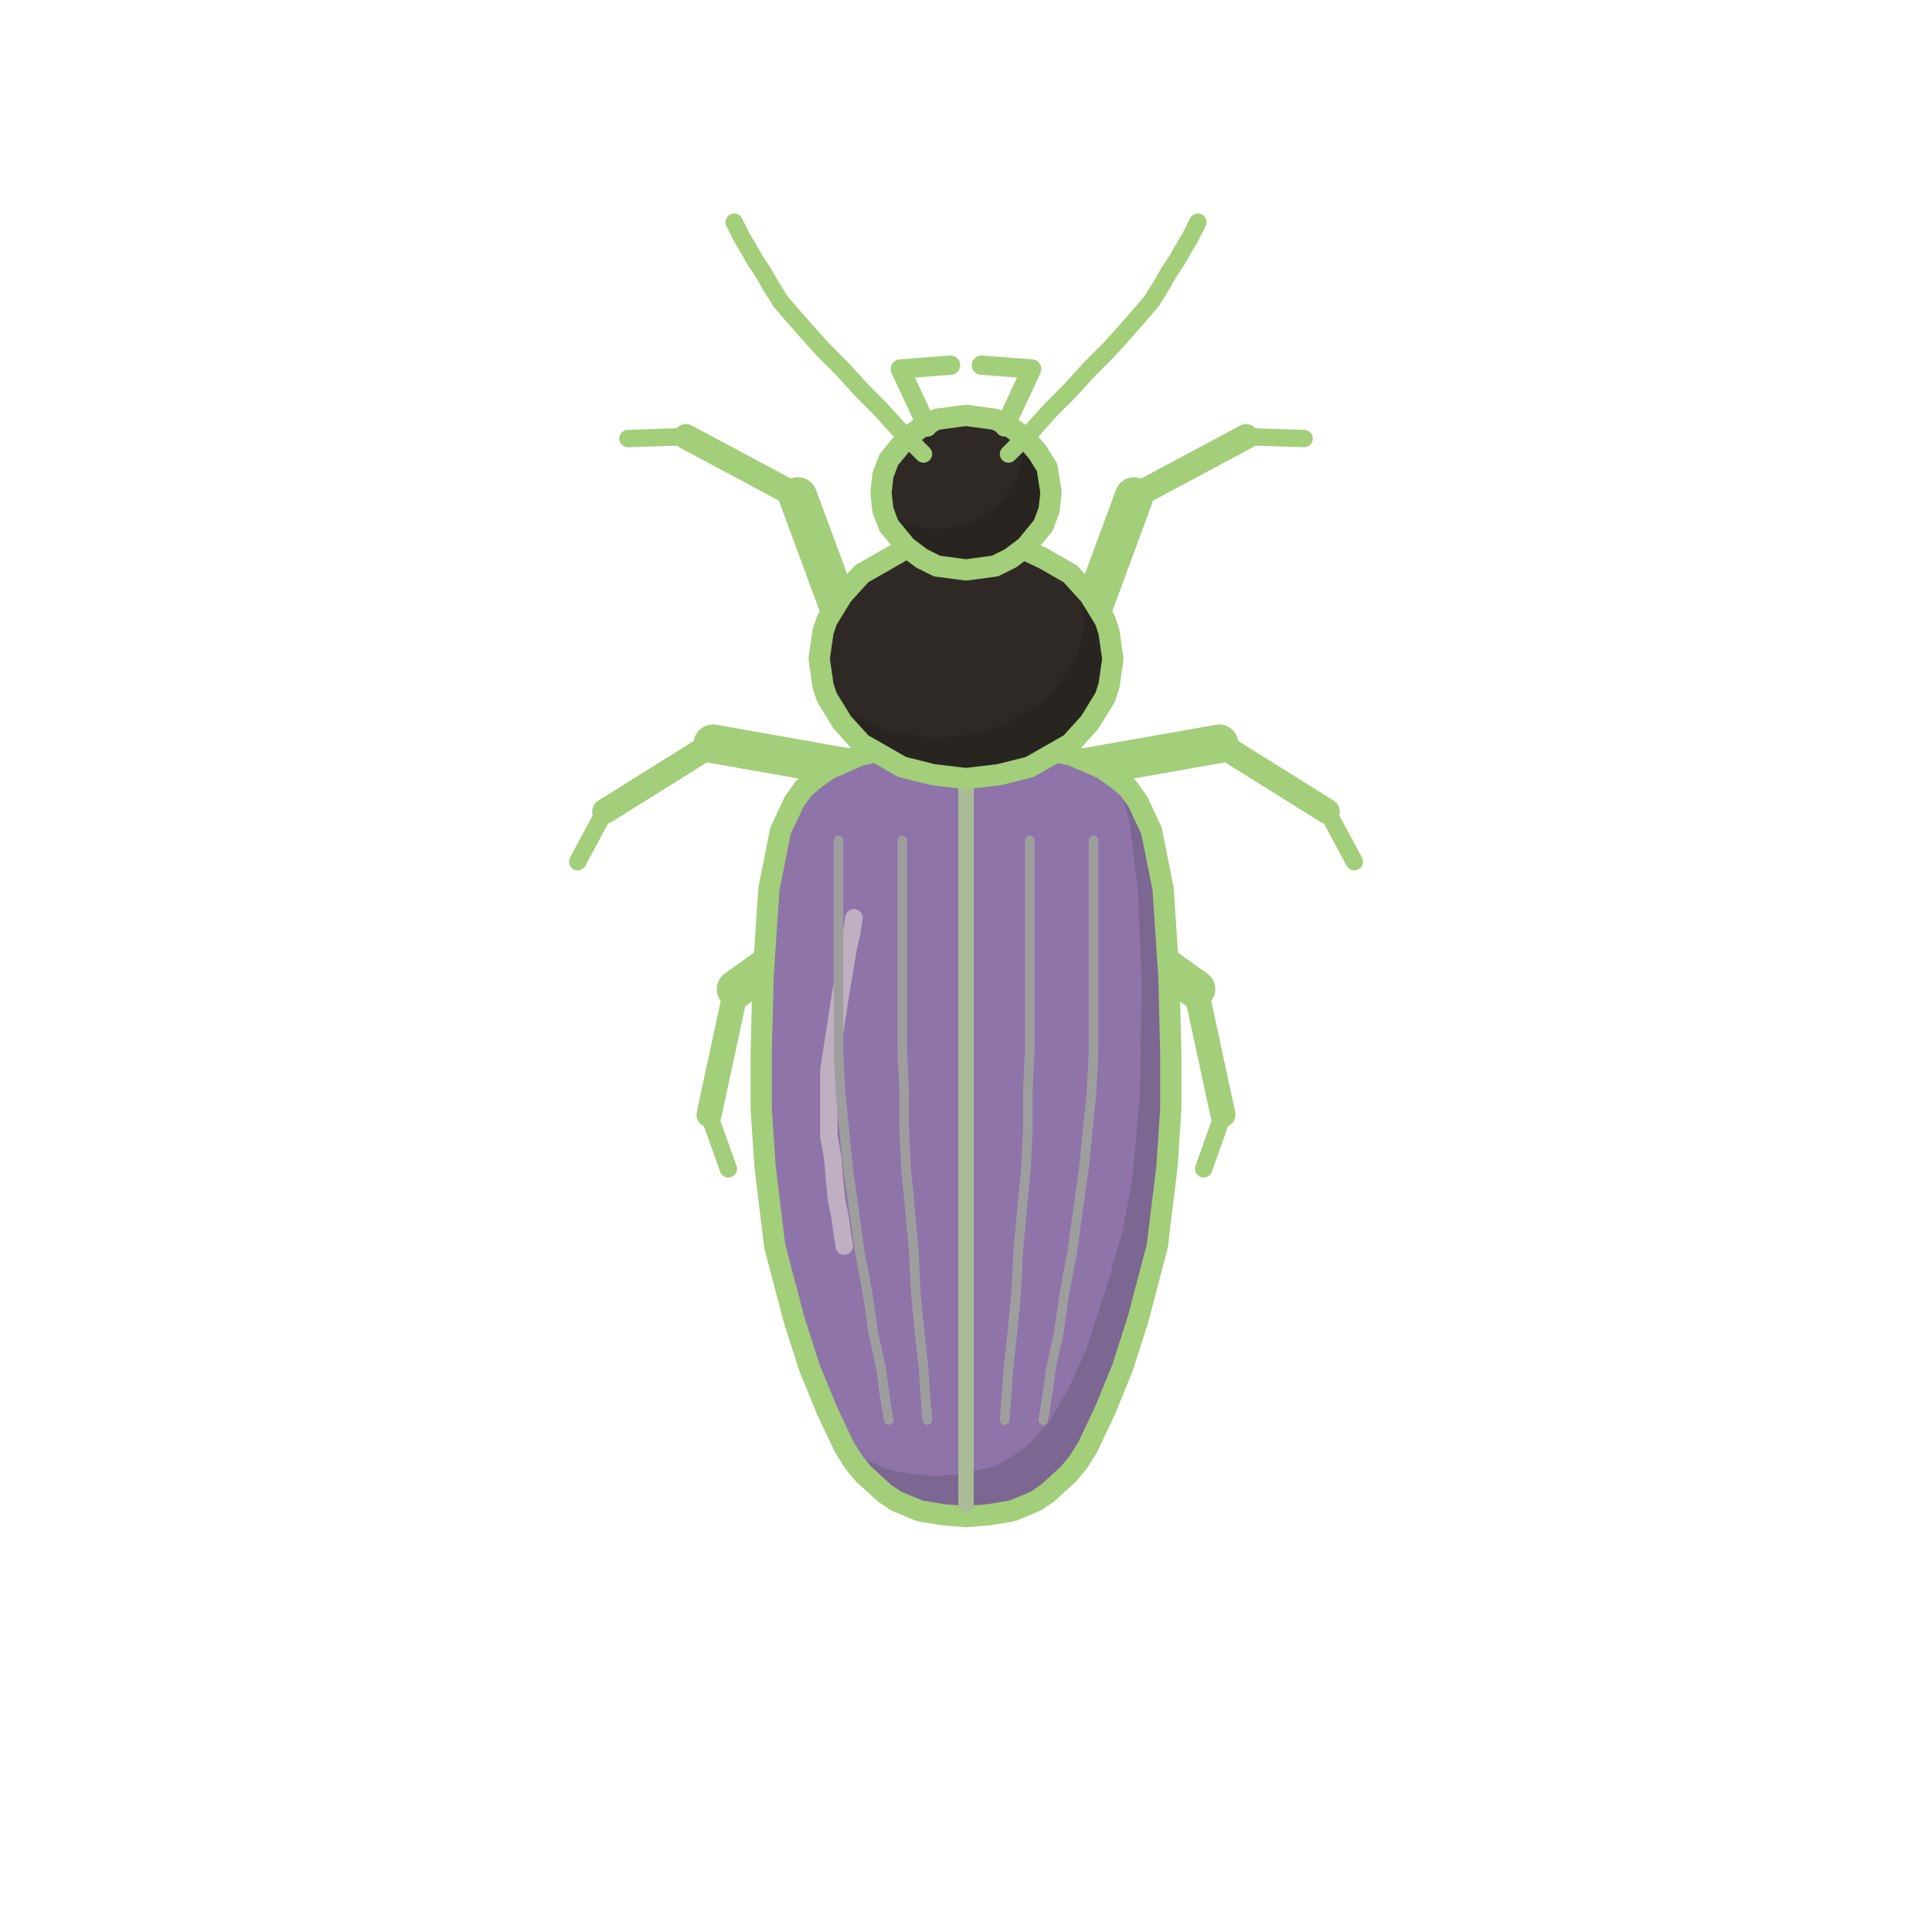
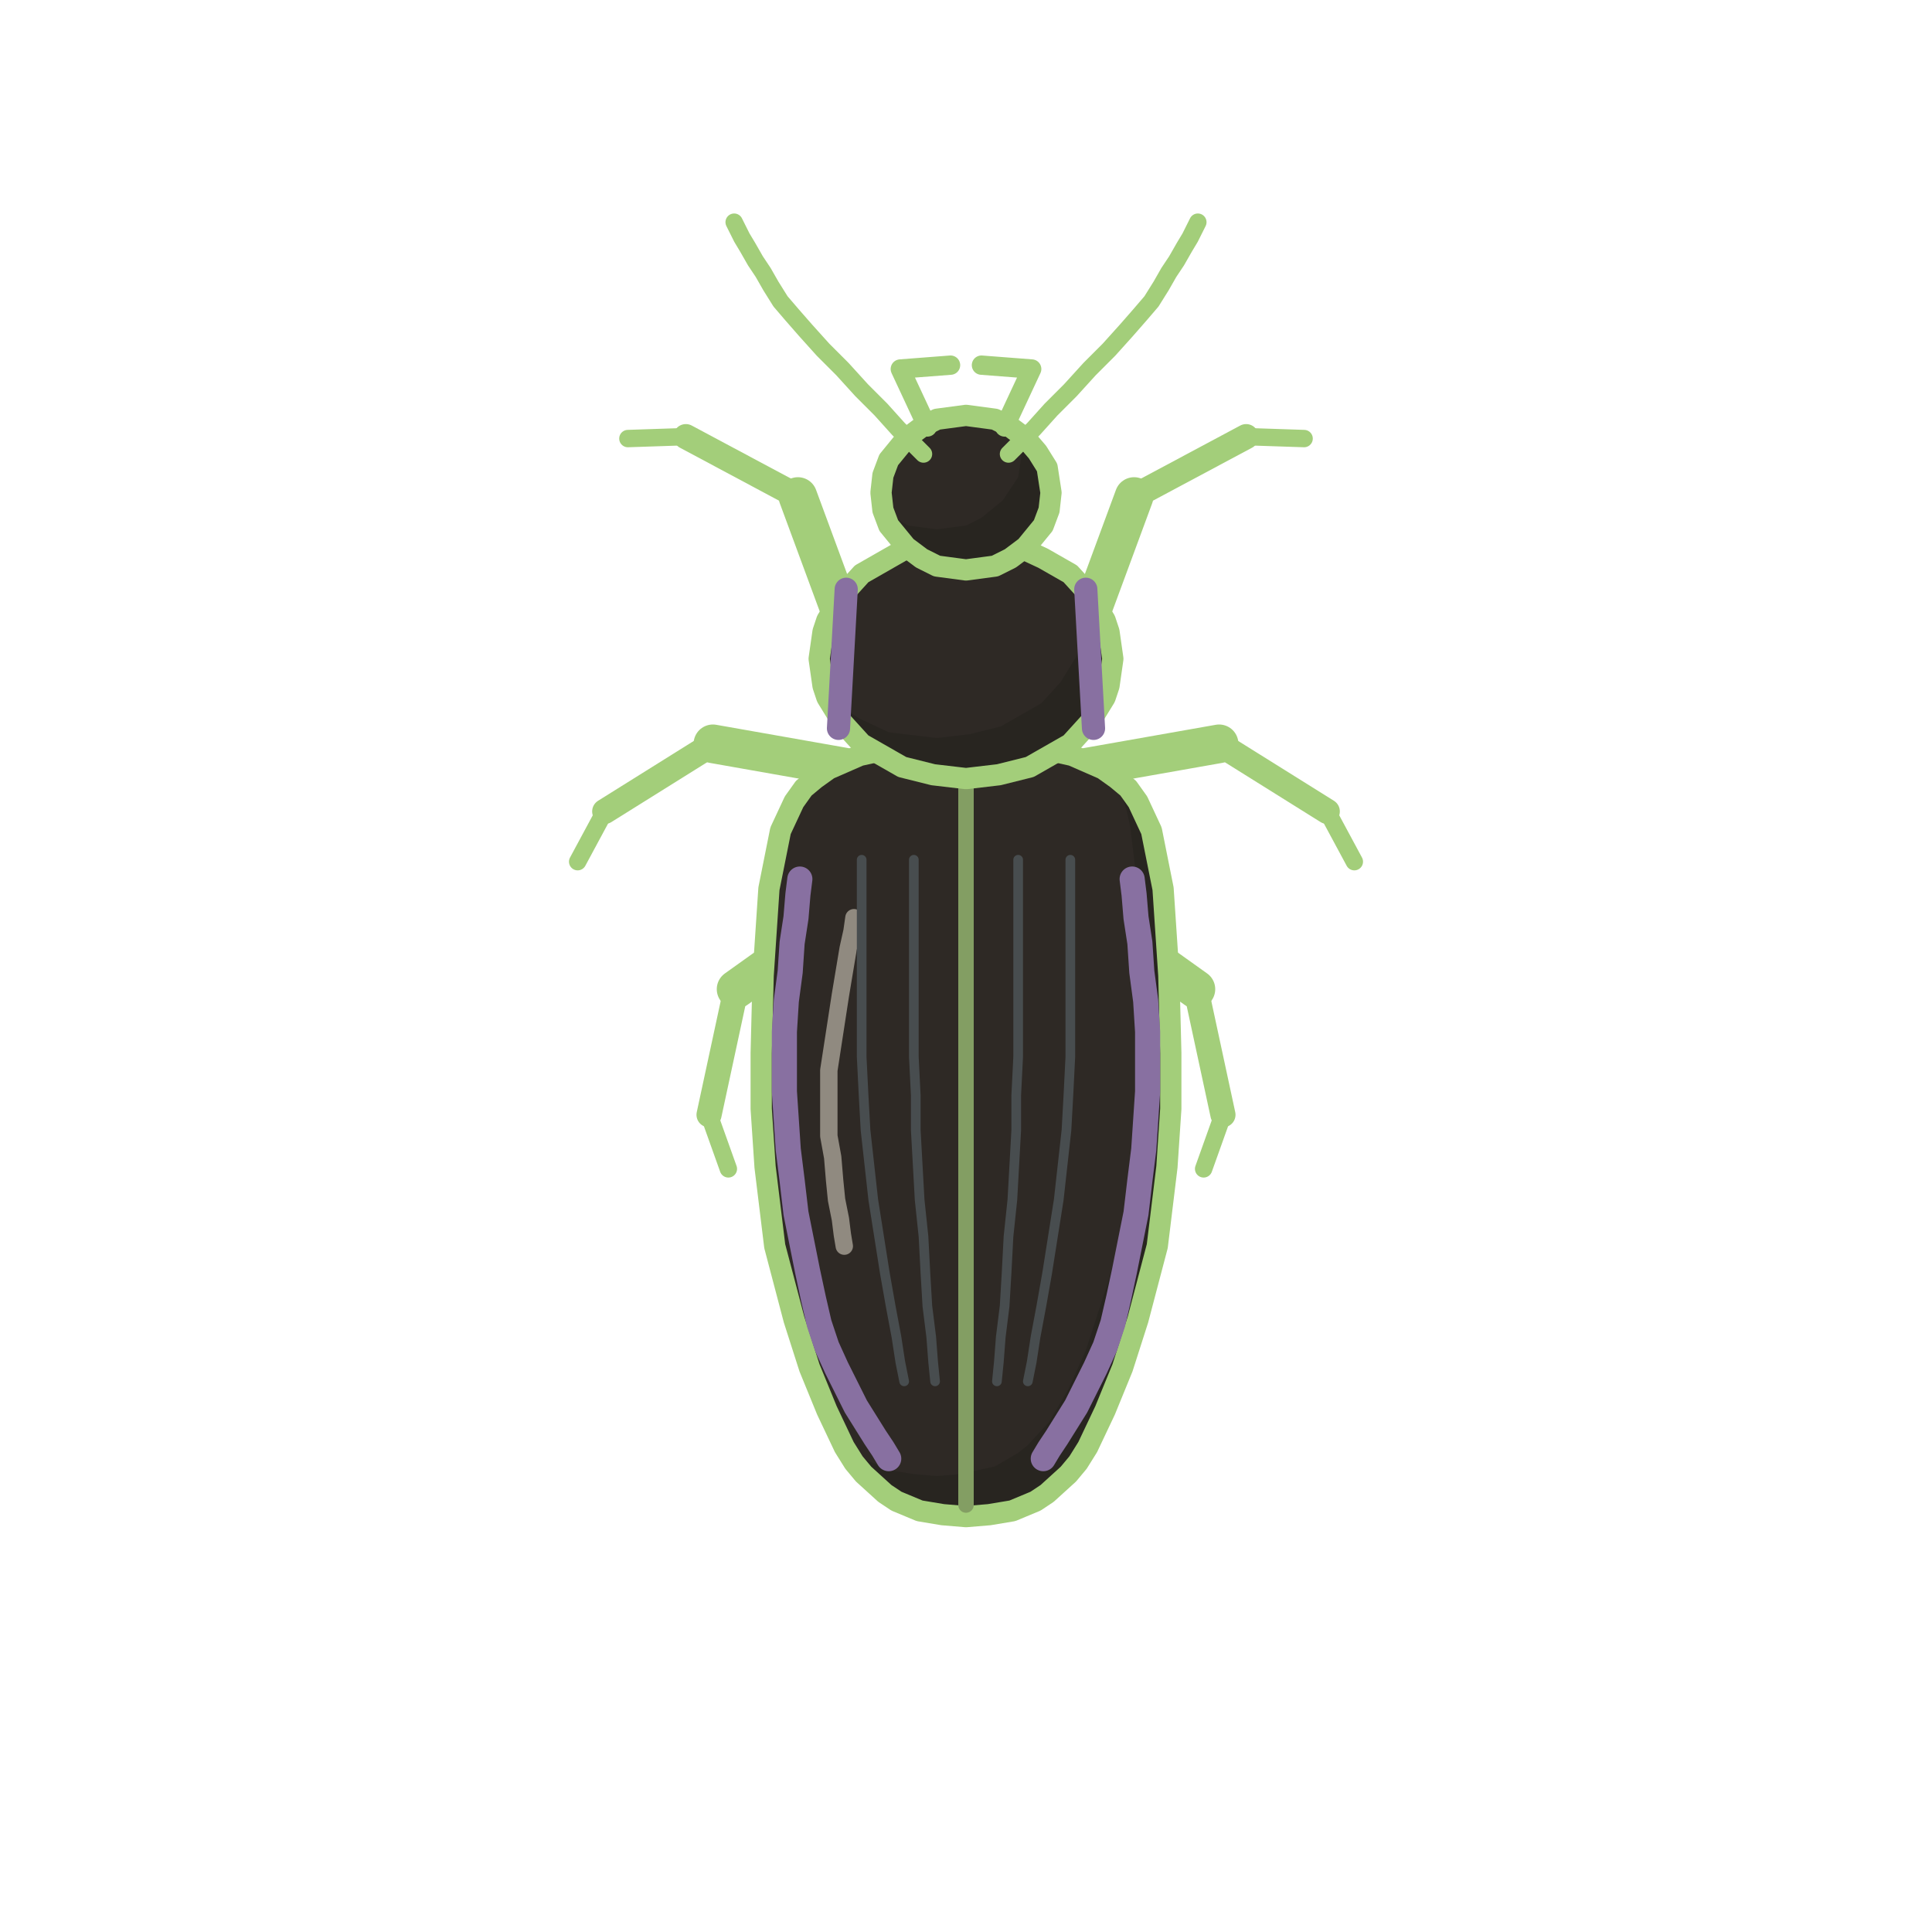
<svg xmlns="http://www.w3.org/2000/svg" width="100" height="100" viewBox="0 0 100 100">
  <g stroke-linecap="round" stroke-linejoin="round">
    <path d="M56.3,32.2 L58.7,25.7" fill="none" stroke="#A3CE7A" stroke-width="2" />
    <path d="M58.7,25.7 L64.5,22.6" fill="none" stroke="#A3CE7A" stroke-width="1.3" />
    <path d="M64.5,22.6 L67.5,22.7" fill="none" stroke="#A3CE7A" stroke-width="0.9" />
    <path d="M56.3,39.7 L63.1,38.5" fill="none" stroke="#A3CE7A" stroke-width="2" />
    <path d="M63.1,38.5 L68.7,42" fill="none" stroke="#A3CE7A" stroke-width="1.3" />
    <path d="M68.7,42 L70.1,44.6" fill="none" stroke="#A3CE7A" stroke-width="0.9" />
    <path d="M56.3,47.2 L61.9,51.2" fill="none" stroke="#A3CE7A" stroke-width="2" />
    <path d="M61.9,51.2 L63.3,57.7" fill="none" stroke="#A3CE7A" stroke-width="1.3" />
    <path d="M63.3,57.7 L62.3,60.5" fill="none" stroke="#A3CE7A" stroke-width="0.9" />
    <path d="M43.7,32.2 L41.3,25.7" fill="none" stroke="#A3CE7A" stroke-width="2" />
    <path d="M41.3,25.7 L35.5,22.6" fill="none" stroke="#A3CE7A" stroke-width="1.3" />
    <path d="M35.5,22.6 L32.5,22.7" fill="none" stroke="#A3CE7A" stroke-width="0.9" />
    <path d="M43.7,39.7 L36.9,38.5" fill="none" stroke="#A3CE7A" stroke-width="2" />
    <path d="M36.9,38.5 L31.3,42" fill="none" stroke="#A3CE7A" stroke-width="1.3" />
    <path d="M31.3,42 L29.9,44.6" fill="none" stroke="#A3CE7A" stroke-width="0.9" />
    <path d="M43.7,47.2 L38.1,51.2" fill="none" stroke="#A3CE7A" stroke-width="2" />
    <path d="M38.1,51.2 L36.7,57.7" fill="none" stroke="#A3CE7A" stroke-width="1.3" />
    <path d="M36.7,57.7 L37.7,60.5" fill="none" stroke="#A3CE7A" stroke-width="0.9" />
-     <path d="M50,38.5 L52.7,38.6 L54.6,38.9 L55.5,39.1 L57.1,39.8 L57.8,40.3 L58.4,40.8 L58.9,41.5 L59.6,43 L59.8,44 L60.2,46 L60.5,50.5 L60.6,54.5 L60.6,57.4 L60.4,60.4 L59.9,64.5 L58.9,68.3 L58.1,70.8 L57.2,73 L56.3,74.9 L55.8,75.7 L55.3,76.3 L54.2,77.3 L53.6,77.7 L52.4,78.2 L51.2,78.4 L50,78.5 L48.8,78.4 L47.6,78.2 L46.4,77.7 L45.8,77.3 L44.7,76.3 L44.2,75.7 L43.7,74.9 L42.8,73 L41.9,70.8 L41.1,68.3 L40.1,64.5 L39.6,60.4 L39.4,57.4 L39.4,54.5 L39.5,50.5 L39.8,46 L40.2,44 L40.4,43 L41.1,41.5 L41.6,40.8 L42.2,40.3 L42.9,39.8 L44.5,39.1 L45.4,38.9 L47.3,38.6 Z" fill="#8E74A8" stroke="none" />
+     <path d="M50,38.5 L52.7,38.6 L54.6,38.9 L55.5,39.1 L57.1,39.8 L57.8,40.3 L58.4,40.8 L58.9,41.5 L59.6,43 L59.8,44 L60.2,46 L60.5,50.5 L60.6,54.5 L60.6,57.4 L60.4,60.4 L59.9,64.5 L58.9,68.3 L58.1,70.8 L57.2,73 L56.3,74.9 L55.8,75.7 L55.3,76.3 L54.2,77.3 L53.6,77.7 L52.4,78.2 L51.2,78.4 L50,78.5 L48.8,78.4 L47.6,78.2 L46.4,77.7 L45.8,77.3 L44.7,76.3 L44.2,75.7 L43.7,74.9 L42.8,73 L41.9,70.8 L41.1,68.3 L40.1,64.5 L39.6,60.4 L39.4,57.4 L39.4,54.5 L39.5,50.5 L39.8,46 L40.2,44 L40.4,43 L41.1,41.5 L41.6,40.8 L42.2,40.3 L42.9,39.8 L44.5,39.1 L45.4,38.9 L47.3,38.6 Z" fill="#2E2925" stroke="none" />
    <path d="M43.5,74.5 L44.3,75.2 L44.9,75.6 L46.1,76.1 L47.3,76.3 L48.5,76.4 L49.7,76.3 L51.5,75.9 L52.7,75.2 L53.2,74.8 L54.3,73.6 L55.3,71.9 L56.2,69.9 L57.4,66.2 L58.1,63.7 L58.6,61.1 L59,56.8 L59.1,51 L58.9,46.1 L58.5,42.8 L58.3,41.9 L57.8,40.3 L58.4,40.8 L58.9,41.5 L59.3,42.2 L59.8,44 L60.2,46 L60.4,48.2 L60.6,54.5 L60.6,57.4 L60.4,60.4 L59.9,64.5 L58.9,68.3 L57.7,72 L56.3,74.9 L55.3,76.3 L54.7,76.9 L53.6,77.7 L53,78 L51.8,78.3 L50.6,78.5 L49.4,78.5 L48.2,78.3 L47,78 L45.8,77.3 L45.3,76.9 L44.2,75.7 Z" fill="#020A06" fill-opacity="0.13" stroke="none" />
    <path d="M50,38.5 L52.7,38.6 L54.6,38.9 L55.5,39.1 L57.1,39.8 L57.8,40.3 L58.4,40.8 L58.9,41.5 L59.6,43 L59.8,44 L60.2,46 L60.5,50.5 L60.6,54.5 L60.6,57.4 L60.4,60.4 L59.9,64.5 L58.9,68.3 L58.1,70.8 L57.2,73 L56.3,74.9 L55.8,75.7 L55.3,76.3 L54.2,77.3 L53.6,77.7 L52.4,78.2 L51.2,78.4 L50,78.5 L48.8,78.4 L47.6,78.2 L46.4,77.7 L45.8,77.3 L44.7,76.3 L44.2,75.7 L43.7,74.9 L42.8,73 L41.9,70.8 L41.1,68.3 L40.1,64.5 L39.6,60.4 L39.4,57.4 L39.4,54.5 L39.5,50.5 L39.8,46 L40.2,44 L40.4,43 L41.1,41.5 L41.6,40.8 L42.2,40.3 L42.9,39.8 L44.5,39.1 L45.4,38.9 L47.3,38.6 Z" fill="none" stroke="#A3CE7A" stroke-width="1.1" />
-     <path d="M50,39.7 L50,77.9" fill="none" stroke="#AABC97" stroke-width="0.8" />
-     <path d="M44.2,47.5 L44.1,48.2 L43.9,49.1 L43.7,50.3 L43.5,51.5 L43.3,52.8 L43.1,54.1 L42.9,55.4 L42.9,56.5 L42.9,57.6 L42.9,58.8 L43.1,59.9 L43.2,61.1 L43.3,62.1 L43.5,63.1 L43.6,63.9 L43.7,64.5" fill="none" stroke="#C0AFC2" stroke-width="0.9" />
+     <path d="M50,39.7 L50,77.9" fill="none" stroke="#839E63" stroke-width="0.8" />
+     <path d="M44.2,47.5 L44.1,48.2 L43.9,49.1 L43.7,50.3 L43.5,51.5 L43.3,52.8 L43.1,54.1 L42.9,55.4 L42.9,56.5 L42.9,57.6 L42.9,58.8 L43.1,59.9 L43.2,61.1 L43.3,62.1 L43.5,63.1 L43.6,63.9 L43.7,64.5" fill="none" stroke="#908A80" stroke-width="0.9" />
    <path d="M57.6,34.1 L57.4,35.5 L57.2,36.1 L56.4,37.4 L55.4,38.5 L54.7,38.9 L53.3,39.7 L51.7,40.1 L50,40.3 L48.3,40.1 L46.7,39.7 L45.3,38.9 L44.6,38.5 L43.6,37.4 L42.8,36.1 L42.6,35.5 L42.4,34.1 L42.6,32.7 L42.8,32.1 L43.6,30.8 L44.6,29.7 L45.3,29.3 L46.7,28.5 L48.3,28.1 L50,27.9 L51.7,28.1 L52.5,28.2 L54,28.9 L55.4,29.7 L56.4,30.8 L57.2,32.1 L57.4,32.7 Z" fill="#2E2925" stroke="none" />
    <path d="M42.8,36.1 L44.5,37.2 L46,37.9 L46.8,38 L48.5,38.2 L50.2,38 L51.8,37.6 L53.2,36.8 L53.9,36.4 L54.9,35.3 L55.7,34 L56.1,32.7 L56.1,31.3 L55.7,30 L56.4,30.8 L56.8,31.4 L57.4,32.7 L57.6,34.1 L57.4,35.5 L57.2,36.1 L56.4,37.4 L55.4,38.5 L54.7,38.9 L53.3,39.7 L51.7,40.1 L50,40.3 L49.1,40.3 L48.3,40.1 L46.7,39.7 L45.3,38.9 L44.1,38 L43.2,36.8 Z" fill="#020A06" fill-opacity="0.13" stroke="none" />
    <path d="M57.6,34.1 L57.4,35.5 L57.2,36.1 L56.4,37.4 L55.4,38.5 L54.7,38.9 L53.3,39.7 L51.7,40.1 L50,40.3 L48.3,40.1 L46.7,39.7 L45.3,38.9 L44.6,38.5 L43.6,37.4 L42.8,36.1 L42.6,35.5 L42.4,34.1 L42.6,32.7 L42.8,32.1 L43.6,30.8 L44.6,29.7 L45.3,29.3 L46.7,28.5 L48.3,28.1 L50,27.9 L51.7,28.1 L52.5,28.2 L54,28.9 L55.4,29.7 L56.4,30.8 L57.2,32.1 L57.4,32.7 Z" fill="none" stroke="#A3CE7A" stroke-width="1.1" />
    <path d="M54.4,25.5 L54.3,26.4 L54,27.2 L53.1,28.3 L52.3,28.9 L51.5,29.3 L50,29.5 L48.5,29.3 L47.7,28.9 L46.9,28.3 L46,27.2 L45.7,26.4 L45.6,25.5 L45.7,24.6 L46,23.8 L46.9,22.7 L47.7,22.1 L48.5,21.7 L50,21.5 L51.5,21.7 L52.3,22.1 L53.1,22.7 L53.7,23.4 L54.2,24.2 Z" fill="#2E2925" stroke="none" />
    <path d="M45.8,26.8 L45.8,26.5 L47,27.2 L48.5,27.4 L50,27.2 L50.8,26.8 L51.9,25.9 L52.7,24.7 L52.9,23.4 L52.7,22.4 L53.7,23.4 L54.3,24.6 L54.4,25.9 L54,27.2 L53.1,28.3 L52.3,28.9 L51.5,29.3 L50.5,29.5 L49.5,29.5 L48.1,29.1 L47.3,28.6 L46.6,28 Z" fill="#020A06" fill-opacity="0.13" stroke="none" />
    <path d="M54.4,25.5 L54.3,26.4 L54,27.2 L53.1,28.3 L52.3,28.9 L51.5,29.3 L50,29.5 L48.5,29.3 L47.7,28.9 L46.9,28.3 L46,27.2 L45.7,26.4 L45.6,25.5 L45.7,24.6 L46,23.8 L46.9,22.7 L47.7,22.1 L48.5,21.7 L50,21.5 L51.5,21.7 L52.3,22.1 L53.1,22.7 L53.7,23.4 L54.2,24.2 Z" fill="none" stroke="#A3CE7A" stroke-width="1.1" />
    <path d="M52.2,23.5 L52.8,22.9 L53.5,22.2 L54.4,21.2 L55.4,20.2 L56.4,19.1 L57.4,18.1 L58.3,17.1 L59,16.3 L59.6,15.6 L60.1,14.8 L60.5,14.1 L60.9,13.5 L61.3,12.8 L61.6,12.3 L61.8,11.9 L62,11.5" fill="none" stroke="#A3CE7A" stroke-width="0.9" />
    <path d="M47.8,23.5 L47.2,22.9 L46.5,22.2 L45.6,21.2 L44.6,20.2 L43.6,19.1 L42.6,18.1 L41.7,17.1 L41,16.3 L40.4,15.6 L39.9,14.8 L39.5,14.1 L39.1,13.5 L38.7,12.8 L38.4,12.3 L38.2,11.9 L38,11.5" fill="none" stroke="#A3CE7A" stroke-width="0.9" />
-     <path d="M43.4,43.5 L43.4,44.7 L43.4,46.2 L43.4,48 L43.4,50.1 L43.4,52.2 L43.4,54.4 L43.5,56.5 L43.7,58.5 L43.9,60.5 L44.2,62.6 L44.5,64.8 L44.9,66.9 L45.2,69 L45.6,70.8 L45.8,72.3 L46,73.5" fill="none" stroke="#9E9E9E" stroke-width="0.5" />
-     <path d="M46.7,43.5 L46.7,44.7 L46.7,46.2 L46.7,48 L46.7,50.1 L46.7,52.2 L46.7,54.4 L46.8,56.5 L46.8,58.5 L46.9,60.5 L47.1,62.6 L47.3,64.8 L47.4,66.9 L47.6,69 L47.8,70.8 L47.9,72.3 L48,73.5" fill="none" stroke="#9E9E9E" stroke-width="0.5" />
-     <path d="M53.3,43.5 L53.3,44.7 L53.3,46.2 L53.3,48 L53.3,50.1 L53.3,52.2 L53.3,54.4 L53.2,56.5 L53.2,58.5 L53.1,60.5 L52.9,62.6 L52.7,64.8 L52.6,66.9 L52.4,69 L52.2,70.8 L52.1,72.3 L52,73.5" fill="none" stroke="#9E9E9E" stroke-width="0.5" />
-     <path d="M56.6,43.5 L56.6,44.7 L56.6,46.2 L56.6,48 L56.6,50.1 L56.6,52.2 L56.6,54.4 L56.5,56.5 L56.3,58.5 L56.1,60.5 L55.8,62.6 L55.5,64.8 L55.1,66.9 L54.8,69 L54.4,70.8 L54.2,72.3 L54,73.5" fill="none" stroke="#9E9E9E" stroke-width="0.5" />
+     <path d="M58.6,45.5 L58.7,46.3 L58.8,47.5 L59,48.8 L59.1,50.3 L59.3,51.8 L59.4,53.4 L59.4,55 L59.4,56.5 L59.3,58 L59.2,59.5 L59,61.1 L58.8,62.8 L58.5,64.3 L58.2,65.8 L57.9,67.2 L57.6,68.5 L57.2,69.7 L56.7,70.8 L56.2,71.8 L55.7,72.8 L55.2,73.6 L54.7,74.4 L54.3,75 L54,75.5" fill="none" stroke="#8870A1" stroke-width="1.3" />
+     <path d="M56.2,30.5 L56.6,37.7" fill="none" stroke="#8870A1" stroke-width="1.2" />
    <path d="M52,22.1 L53.4,19.1 L50.8,18.9" fill="none" stroke="#A3CE7A" stroke-width="1" />
+     <path d="M41.4,45.5 L41.3,46.3 L41.2,47.5 L41,48.8 L40.9,50.3 L40.7,51.8 L40.6,53.4 L40.6,55 L40.6,56.5 L40.7,58 L40.8,59.5 L41,61.1 L41.2,62.8 L41.5,64.3 L41.8,65.8 L42.1,67.2 L42.4,68.5 L42.8,69.7 L43.3,70.8 L43.8,71.8 L44.3,72.8 L44.8,73.6 L45.3,74.4 L45.7,75 L46,75.5" fill="none" stroke="#8870A1" stroke-width="1.3" />
+     <path d="M43.8,30.5 L43.4,37.7" fill="none" stroke="#8870A1" stroke-width="1.2" />
    <path d="M48,22.1 L46.6,19.1 L49.2,18.9" fill="none" stroke="#A3CE7A" stroke-width="1" />
+     <path d="M44.6,44.5 L44.6,45.6 L44.6,47 L44.6,48.8 L44.6,50.7 L44.6,52.7 L44.6,54.7 L44.7,56.7 L44.8,58.5 L45,60.3 L45.2,62.1 L45.5,64 L45.8,65.9 L46.1,67.6 L46.4,69.2 L46.6,70.5 L46.8,71.5" fill="none" stroke="#484D4F" stroke-width="0.5" />
+     <path d="M47.3,44.5 L47.3,45.6 L47.3,47 L47.3,48.8 L47.3,50.7 L47.3,52.7 L47.3,54.7 L47.4,56.7 L47.4,58.5 L47.5,60.3 L47.6,62.1 L47.8,64 L47.9,65.9 L48,67.6 L48.2,69.2 L48.3,70.5 L48.4,71.5" fill="none" stroke="#484D4F" stroke-width="0.5" />
+     <path d="M52.7,44.5 L52.7,45.6 L52.7,47 L52.7,48.8 L52.7,50.7 L52.7,52.7 L52.7,54.7 L52.6,56.7 L52.6,58.5 L52.5,60.3 L52.4,62.1 L52.2,64 L52.1,65.9 L52,67.6 L51.8,69.2 L51.7,70.5 L51.6,71.5" fill="none" stroke="#484D4F" stroke-width="0.5" />
+     <path d="M55.4,44.5 L55.4,45.6 L55.4,47 L55.4,48.8 L55.4,50.7 L55.4,52.7 L55.4,54.7 L55.3,56.7 L55.2,58.5 L55,60.3 L54.8,62.1 L54.5,64 L54.2,65.9 L53.9,67.6 L53.6,69.2 L53.4,70.5 L53.2,71.5" fill="none" stroke="#484D4F" stroke-width="0.5" />
  </g>
</svg>
